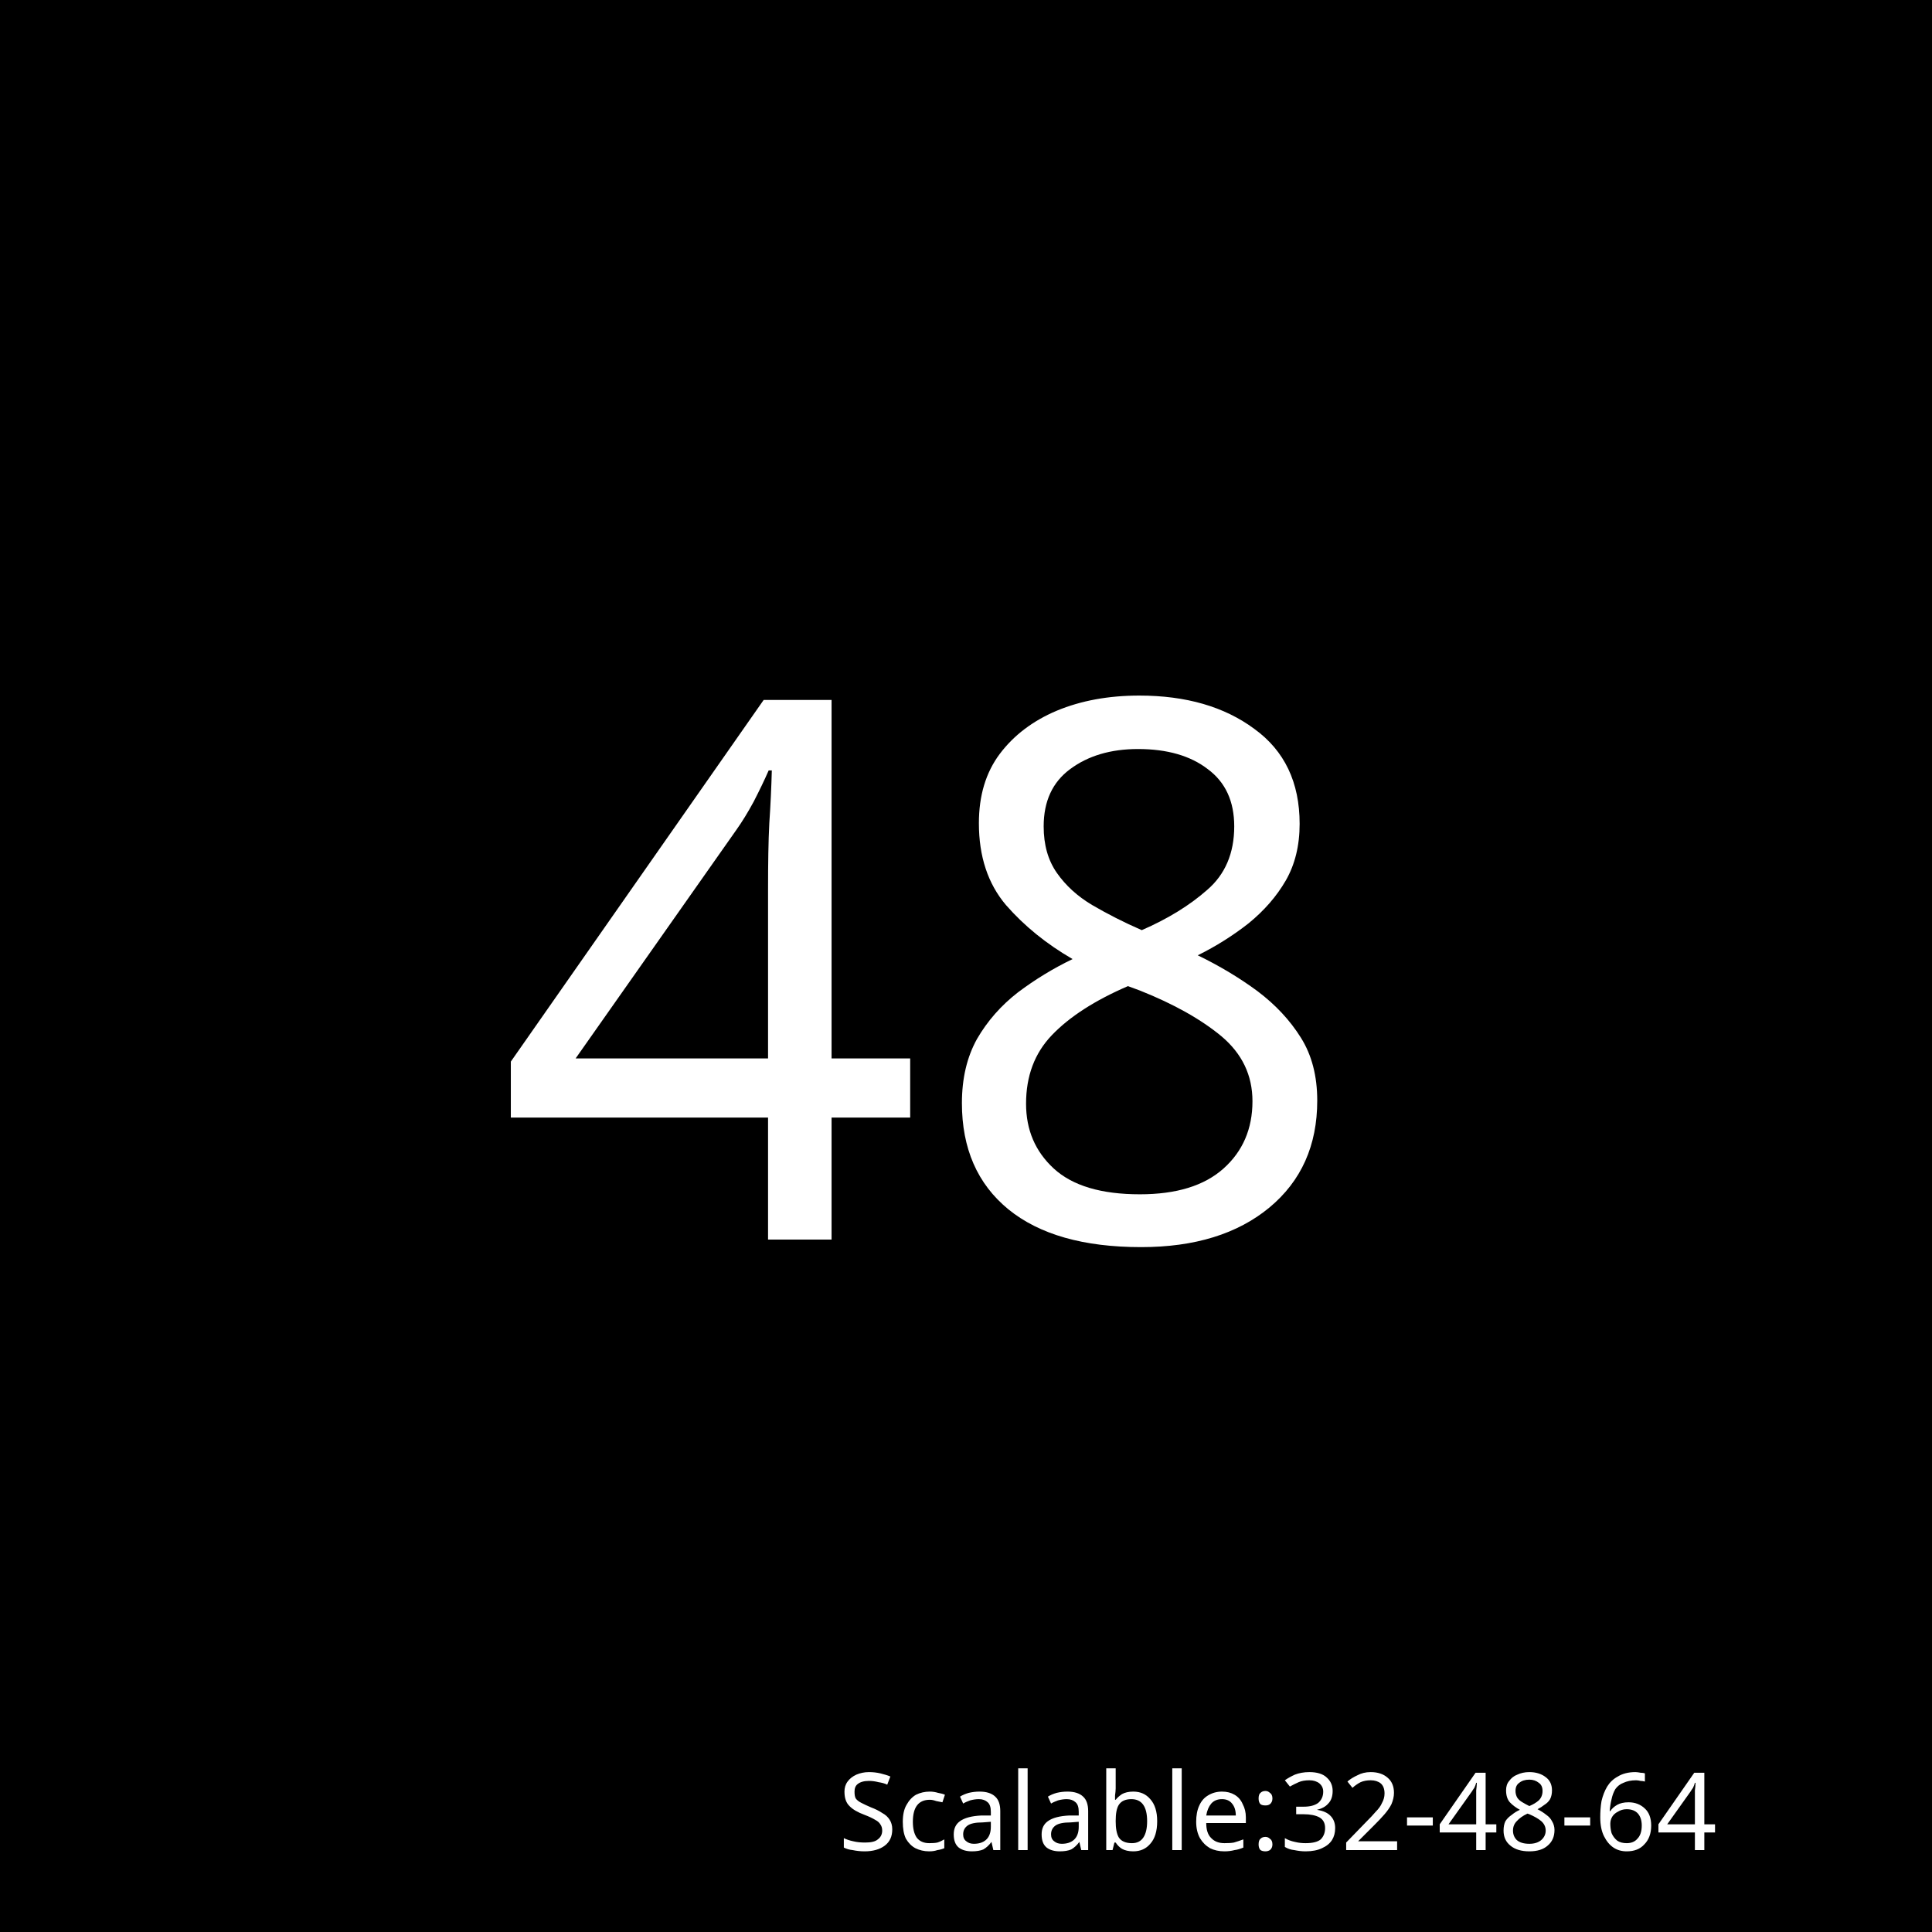
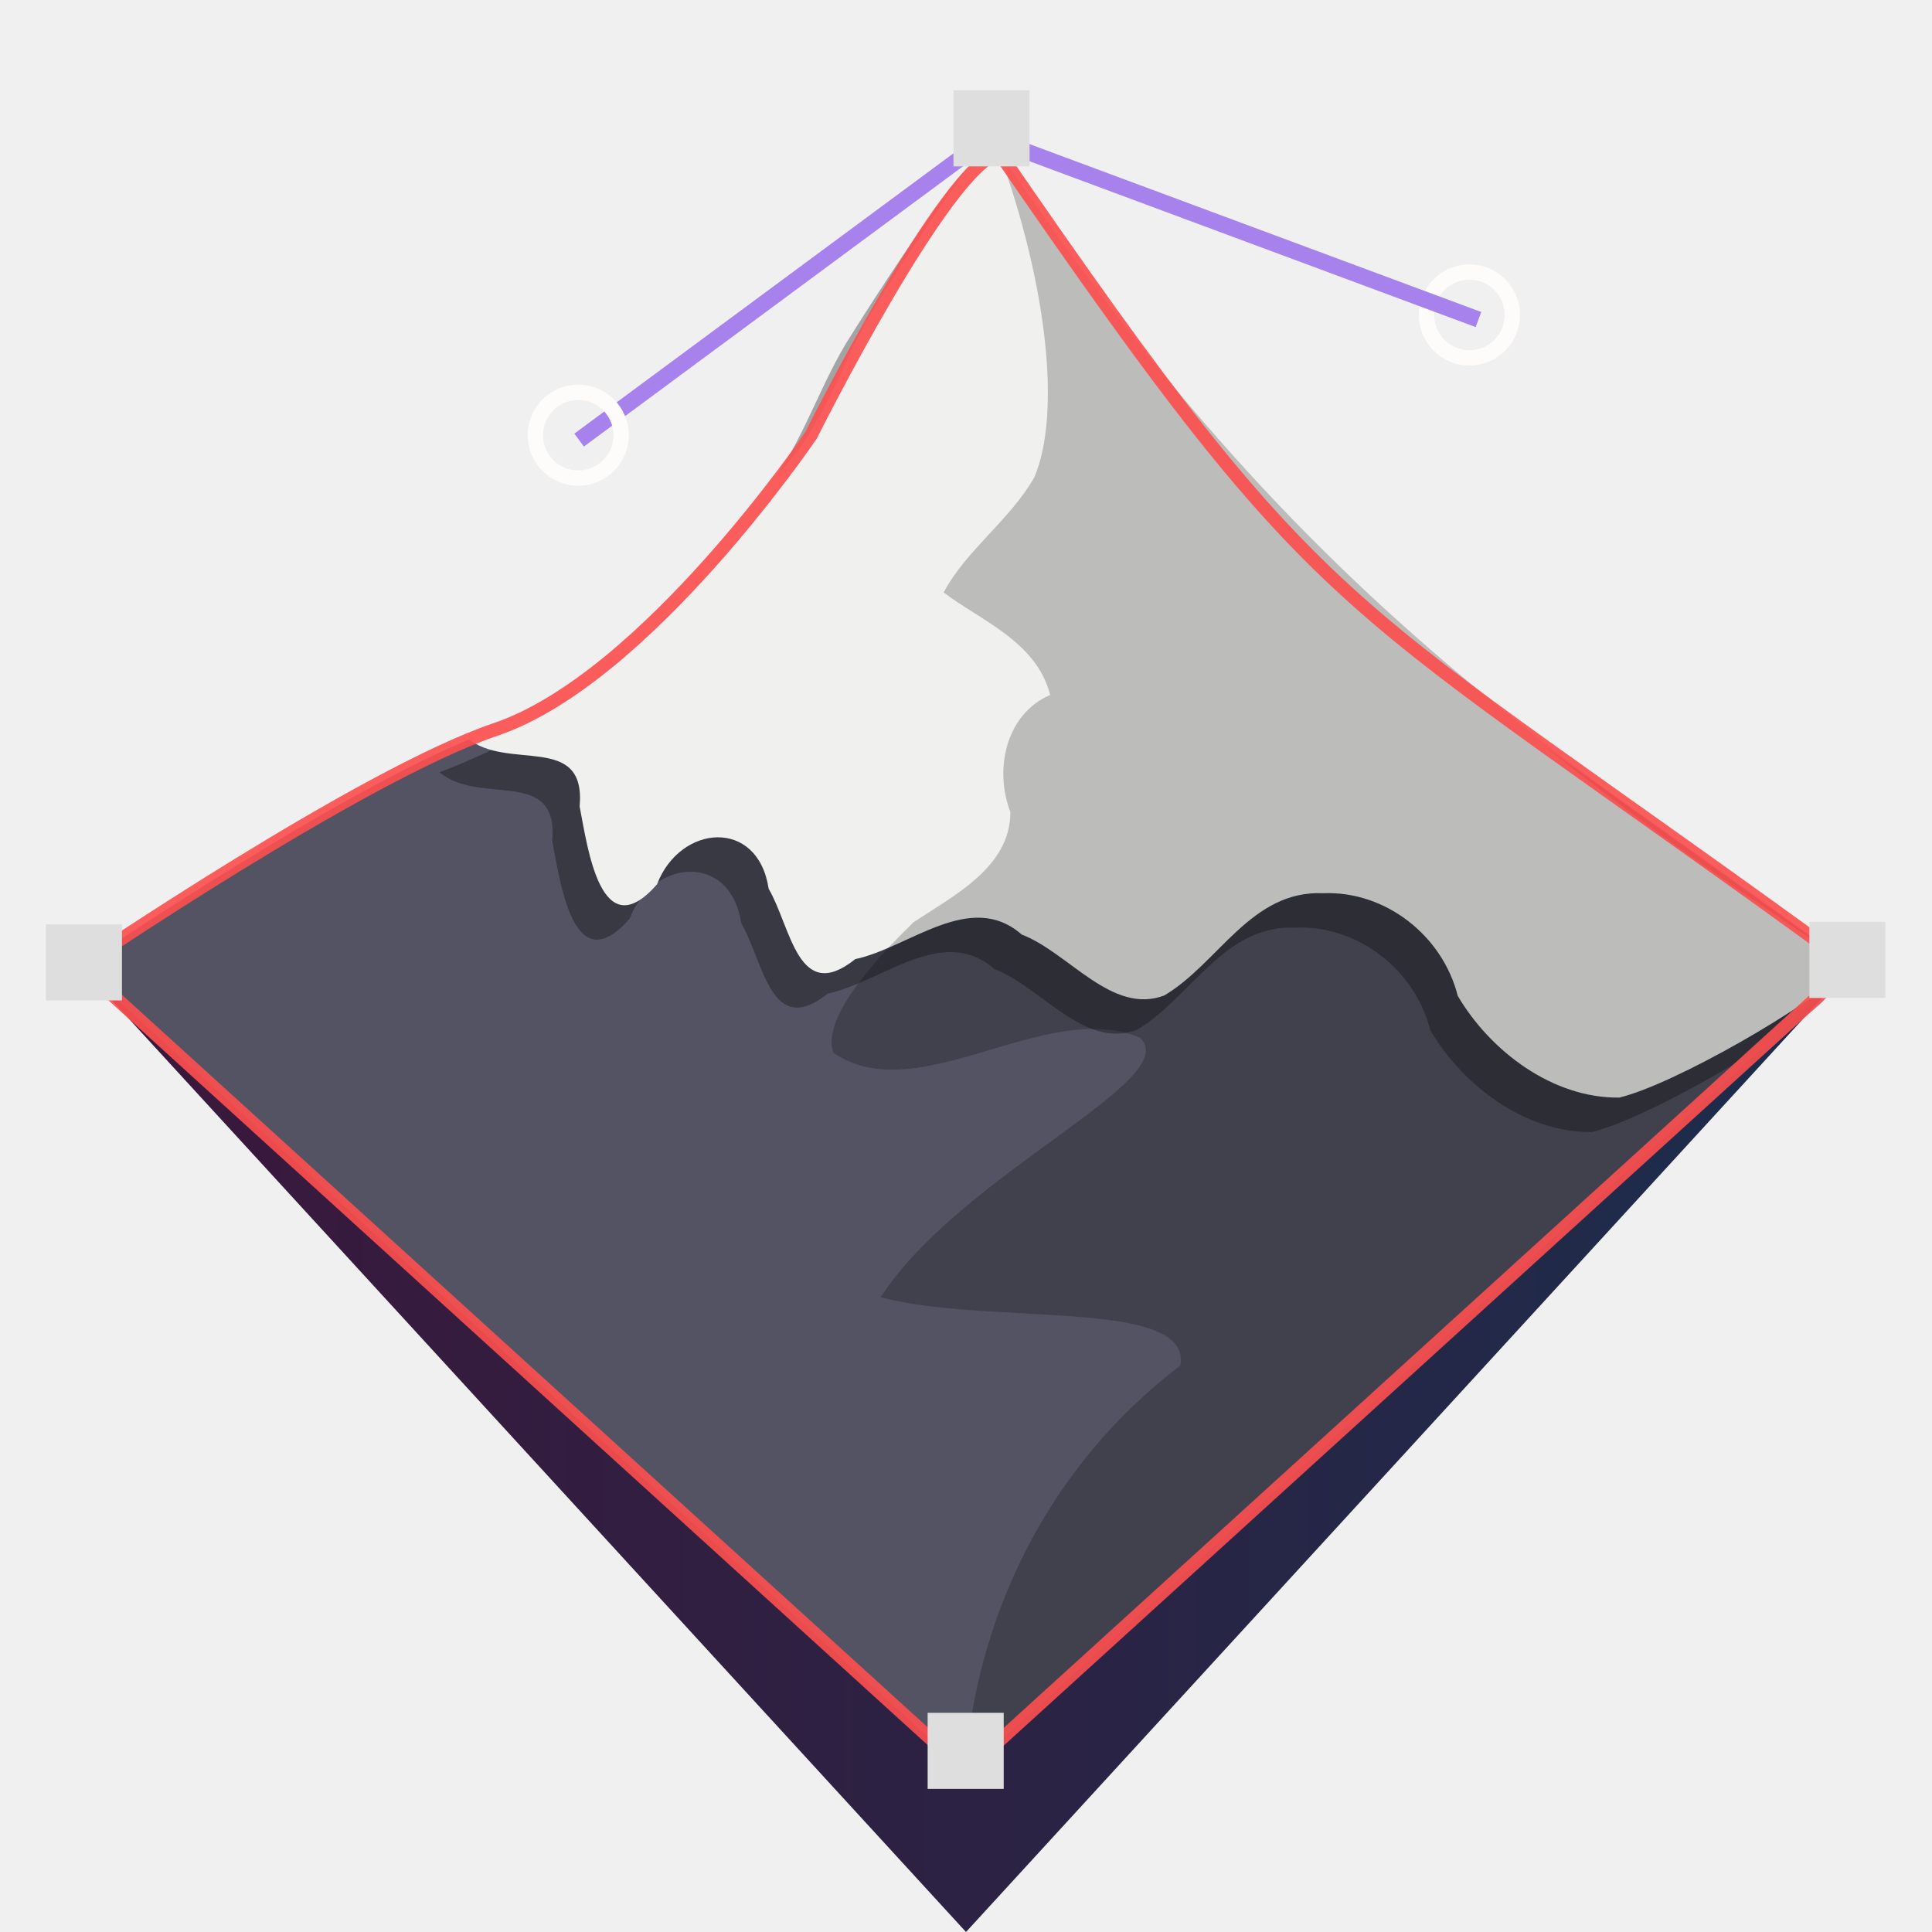
- <svg xmlns="http://www.w3.org/2000/svg" height="48" viewBox="0 0 48 48" width="48" id="svg2" version="1.1" enable-background="new">
-   <defs id="defs22" />
+ <svg xmlns="http://www.w3.org/2000/svg" xmlns:xlink="http://www.w3.org/1999/xlink" height="48" viewBox="0 0 48 48" width="48" id="svg2" version="1.1" enable-background="new">
+   <defs id="defs22">
+     <linearGradient id="linearGradient4830">
+       <stop style="stop-color:#3b173b;stop-opacity:1" offset="0" id="stop4826" />
+       <stop style="stop-color:#1c2d4c;stop-opacity:1" offset="1" id="stop4828" />
+     </linearGradient>
+     <linearGradient xlink:href="#linearGradient4830" id="linearGradient4832" x1="2" y1="35.339" x2="46" y2="35.339" gradientUnits="userSpaceOnUse" />
+     <linearGradient xlink:href="#linearGradient4830" id="linearGradient5050" gradientUnits="userSpaceOnUse" x1="2" y1="35.339" x2="46" y2="35.339" />
+   </defs>
  <g id="layer1" style="display:inline">
-     <g id="layer5" style="display:inline">
+     <g id="layer5" style="display:none">
      <rect y="-40" x="-40" height="16" width="16" id="frame_16" style="color:#000000;clip-rule:nonzero;display:block;overflow:visible;visibility:visible;opacity:1;isolation:auto;mix-blend-mode:normal;color-interpolation:sRGB;color-interpolation-filters:linearRGB;solid-color:#000000;solid-opacity:1;vector-effect:none;fill:#000000;fill-opacity:1;fill-rule:nonzero;stroke:#ff24f7;stroke-width:0;stroke-linecap:square;stroke-linejoin:miter;stroke-miterlimit:4;stroke-dasharray:none;stroke-dashoffset:0;stroke-opacity:0.995;marker:none;marker-start:none;marker-mid:none;marker-end:none;paint-order:normal;color-rendering:auto;image-rendering:auto;shape-rendering:auto;text-rendering:auto;enable-background:accumulate" />
      <text id="txt_16" y="-29.088" x="-37.279" style="font-size:8px;line-height:1000%;font-family:sans-serif;letter-spacing:0px;word-spacing:0px;display:inline;opacity:1;fill:#ffffff;fill-opacity:1;stroke:none;stroke-width:0.072px;stroke-linecap:butt;stroke-linejoin:miter;stroke-opacity:1" xml:space="preserve">
        <tspan style="font-size:8px;fill:#ffffff;fill-opacity:1;stroke:none;stroke-width:0.072px" y="-29.088" x="-37.279" id="tspan4768-6">16</tspan>
      </text>
    </g>
-     <g id="layer6" />
+     <g id="layer6">
+       <path style="fill:#dcdee0;fill-opacity:1;fill-rule:evenodd;stroke:none;stroke-width:0.373px;stroke-linecap:butt;stroke-linejoin:miter;stroke-opacity:1" d="m -32,-40 -8,10.4 8,5.6 8,-5.6 z m 0,14.917 6.866,-4.917 -1.89,-2 -1.89,0.798 -1.89,-1.773 -1.89,0.975 -2.472,-2 -3.657,4 z" id="path4171-2" />
+     </g>
  </g>
  <g id="layer2">
-     <g id="layer7">
+     <g id="layer7" style="display:none">
      <rect style="color:#000000;clip-rule:nonzero;display:block;overflow:visible;visibility:visible;opacity:1;isolation:auto;mix-blend-mode:normal;color-interpolation:sRGB;color-interpolation-filters:linearRGB;solid-color:#000000;solid-opacity:1;vector-effect:none;fill:#000000;fill-opacity:0.995;fill-rule:nonzero;stroke:#ff24f7;stroke-width:0;stroke-linecap:square;stroke-linejoin:miter;stroke-miterlimit:4;stroke-dasharray:none;stroke-dashoffset:0;stroke-opacity:0.995;marker:none;marker-start:none;marker-mid:none;marker-end:none;paint-order:normal;color-rendering:auto;image-rendering:auto;shape-rendering:auto;text-rendering:auto;enable-background:accumulate" id="frame_24" width="24" height="24" x="-24" y="-24" />
      <text id="txt_24" y="-8.042" x="-18.88" style="font-size:10.667px;line-height:1000%;font-family:sans-serif;letter-spacing:0px;word-spacing:0px;display:inline;opacity:1;fill:#ffffff;fill-opacity:1;stroke:none;stroke-width:0.112px;stroke-linecap:butt;stroke-linejoin:miter;stroke-opacity:1" xml:space="preserve">
        <tspan id="tspan4835-2-5" style="font-size:10.667px;fill:#ffffff;fill-opacity:1;stroke:none;stroke-width:0.112px" y="-8.042" x="-18.88">24</tspan>
      </text>
    </g>
-     <g id="layer8" style="display:inline" />
+     <g id="layer8" style="display:inline">
+       <path style="display:inline;fill:#dcdee0;fill-opacity:1;fill-rule:evenodd;stroke:none;stroke-width:0.513px;stroke-linecap:butt;stroke-linejoin:miter;stroke-opacity:1" d="m -12,-23 -11,14.301 11,7.699 11,-7.699 z m 0,20.51 9.441,-6.76 -2.598,-2.75 -2.598,1.097 -2.598,-2.438 -2.598,1.341 -3.4,-2.75 -5.029,5.5 z" id="path4171-2-3" />
+     </g>
  </g>
  <g id="layer3" style="display:inline">
-     <g id="layer9">
+     <g id="layer9" style="display:none">
      <rect y="4.5367432e-07" x="-6.8969723e-07" height="48" width="48" id="frame_48" style="color:#000000;clip-rule:nonzero;display:block;overflow:visible;visibility:visible;opacity:1;isolation:auto;mix-blend-mode:normal;color-interpolation:sRGB;color-interpolation-filters:linearRGB;solid-color:#000000;solid-opacity:1;vector-effect:none;fill:#000000;fill-opacity:1;fill-rule:nonzero;stroke:#ff24f7;stroke-width:0;stroke-linecap:square;stroke-linejoin:miter;stroke-miterlimit:4;stroke-dasharray:none;stroke-dashoffset:0;stroke-opacity:0.995;marker:none;marker-start:none;marker-mid:none;marker-end:none;paint-order:normal;color-rendering:auto;image-rendering:auto;shape-rendering:auto;text-rendering:auto;enable-background:accumulate" />
      <text xml:space="preserve" style="font-size:18.667px;line-height:1000%;font-family:sans-serif;letter-spacing:0px;word-spacing:0px;display:inline;opacity:1;fill:#ffffff;fill-opacity:1;stroke:none;stroke-width:0.112px;stroke-linecap:butt;stroke-linejoin:miter;stroke-opacity:1" x="12.301" y="30.795" id="txt_48">
        <tspan x="12.301" y="30.795" style="font-size:18.667px;fill:#ffffff;fill-opacity:1;stroke:none;stroke-width:0.112px" id="tspan5049-1">48</tspan>
      </text>
-       <text xml:space="preserve" style="font-size:2.667px;line-height:1000%;font-family:sans-serif;letter-spacing:0px;word-spacing:0px;display:inline;opacity:1;fill:#ffffff;fill-opacity:1;stroke:none;stroke-width:0.059px;stroke-linecap:butt;stroke-linejoin:miter;stroke-opacity:1" x="20.824" y="45.962" id="txt_scalable_32_48">
-         <tspan x="20.824" y="45.962" style="font-size:2.667px;fill:#ffffff;fill-opacity:1;stroke:none;stroke-width:0.059px" id="tspan5049-1-6">Scalable:32-48-64</tspan>
+       <text xml:space="preserve" style="font-size:2.667px;line-height:1000%;font-family:sans-serif;letter-spacing:0px;word-spacing:0px;opacity:1;fill:#ffffff;fill-opacity:0.074;stroke:none;stroke-width:0.059px;stroke-linecap:butt;stroke-linejoin:miter;stroke-opacity:1" x="20.824" y="45.962" id="txt_scalable_32_48">
+         <tspan x="20.824" y="45.962" style="font-size:2.667px;fill:#ffffff;fill-opacity:0.074;stroke:none;stroke-width:0.059px" id="tspan5049-1-6">Scalable:32-48-64</tspan>
      </text>
    </g>
-     <g id="layer10" />
+     <g id="layer13" style="display:inline">
+       <g id="g4910">
+         <path d="m 24.827,3.8 c -1.315,0.283 -4.674,7.01 -4.674,7.01 0,0 -4.092,6.045 -7.844,7.314 C 8.994,19.245 2,24 2,24 l 22,20 22,-20 C 33.053,14.553 33.144,15.892 24.827,3.8 Z" style="fill:#535363;fill-opacity:1;fill-rule:nonzero;stroke:none;stroke-width:0.028" id="path52" />
+         <path style="fill:#000000;fill-opacity:0.319;fill-rule:nonzero;stroke:none;stroke-width:0.028" d="m 10.922,19.188 c 1.002,0.845 2.961,-0.149 2.798,1.704 0.201,1.033 0.527,3.532 1.923,1.933 0.572,-1.494 2.506,-1.656 2.773,0.111 0.561,0.963 0.73,2.885 2.152,1.748 1.341,-0.284 2.857,-1.73 4.136,-0.61 1.171,0.448 2.235,2.005 3.542,1.513 1.349,-0.8 2.153,-2.619 3.947,-2.54 1.546,-0.064 2.968,1.055 3.343,2.549 0.806,1.374 2.362,2.551 4.015,2.528 1.346,-0.324 4.737,-2.263 5.767,-3.271 -4.992,-3.34 -14,-9.176 -21.395,-20.561 -0.965,1.206 -2.03,2.848 -2.897,4.227 -0.85,1.418 -1.274,3.088 -2.517,4.233 -3.066,3.612 -4.053,5.086 -7.588,6.433 z" id="path4843" />
+         <path id="path58" d="m 11.603,18.333 c 1.002,0.845 2.961,-0.149 2.798,1.704 0.201,1.033 0.527,3.532 1.923,1.933 0.572,-1.494 2.506,-1.656 2.773,0.111 0.561,0.963 0.73,2.885 2.152,1.748 1.341,-0.284 2.857,-1.73 4.136,-0.61 1.171,0.448 2.235,2.005 3.542,1.513 1.349,-0.8 2.153,-2.619 3.947,-2.54 1.546,-0.064 2.968,1.055 3.343,2.549 0.806,1.374 2.362,2.551 4.015,2.528 C 41.578,26.947 44.97,25.008 46,24 41.008,20.66 32,14.824 24.605,3.439 23.64,4.645 22.576,6.287 21.708,7.666 20.858,9.084 20.434,10.754 19.191,11.9 16.125,15.511 15.137,16.986 11.603,18.333 Z" style="fill:#f0f0ef;fill-opacity:1;fill-rule:nonzero;stroke:none;stroke-width:0.028" />
+         <path id="path60" d="m 25.698,11.858 c -0.606,1.064 -1.693,1.806 -2.253,2.861 0.901,0.691 2.31,1.215 2.645,2.546 -1.109,0.482 -1.392,1.861 -0.988,2.907 0.007,1.374 -1.416,2.082 -2.408,2.743 -0.626,0.613 -2.334,2.313 -1.988,3.242 2.102,1.437 5.255,-1.366 7.616,-0.376 1.105,1.056 -4.429,3.358 -6.443,6.446 2.638,0.719 7.753,0.002 7.446,1.698 C 24,38 24,44 24,44 l 22,-20 c -8.441,-6 -14,-9.642 -21.173,-20.2 1.188,3.287 1.541,6.473 0.871,8.058 z" style="fill:#000000;fill-opacity:0.215;fill-rule:nonzero;stroke:none;stroke-width:0.028" />
+         <path d="m 10.534,28.975 -0.03,0.018 0.033,-0.007 z" style="fill:#545374;fill-opacity:1;fill-rule:nonzero;stroke:none;stroke-width:0.016" id="path70" />
+         <path id="path4824" d="m 2,24 22,20 22,-20 -22,24 z" style="fill:url(#linearGradient4832);fill-opacity:1;fill-rule:evenodd;stroke:none;stroke-width:1px;stroke-linecap:butt;stroke-linejoin:miter;stroke-opacity:1" />
+         <path id="path4845" d="M 14.388,10.934 24.684,3.322 v 0" style="fill:#000000;fill-opacity:0.215;fill-rule:evenodd;stroke:#a782ec;stroke-width:0.4;stroke-linecap:butt;stroke-linejoin:miter;stroke-miterlimit:4;stroke-dasharray:none;stroke-opacity:1" />
+         <circle r="1.066" cy="10.812" cx="14.366" id="path4847" style="color:#000000;clip-rule:nonzero;display:block;overflow:visible;visibility:visible;opacity:1;isolation:auto;mix-blend-mode:normal;color-interpolation:sRGB;color-interpolation-filters:linearRGB;solid-color:#000000;solid-opacity:1;vector-effect:none;fill:none;fill-opacity:0.319;fill-rule:nonzero;stroke:#fefbfb;stroke-width:0.381;stroke-linecap:round;stroke-linejoin:miter;stroke-miterlimit:4;stroke-dasharray:none;stroke-dashoffset:0;stroke-opacity:1;marker:none;marker-start:none;marker-mid:none;marker-end:none;paint-order:fill markers stroke;color-rendering:auto;image-rendering:auto;shape-rendering:auto;text-rendering:auto;enable-background:accumulate" />
+         <circle r="1.066" style="color:#000000;clip-rule:nonzero;display:block;overflow:visible;visibility:visible;opacity:1;isolation:auto;mix-blend-mode:normal;color-interpolation:sRGB;color-interpolation-filters:linearRGB;solid-color:#000000;solid-opacity:1;vector-effect:none;fill:none;fill-opacity:0.319;fill-rule:nonzero;stroke:#fefbfb;stroke-width:0.381;stroke-linecap:round;stroke-linejoin:miter;stroke-miterlimit:4;stroke-dasharray:none;stroke-dashoffset:0;stroke-opacity:1;marker:none;marker-start:none;marker-mid:none;marker-end:none;paint-order:fill markers stroke;color-rendering:auto;image-rendering:auto;shape-rendering:auto;text-rendering:auto;enable-background:accumulate" id="circle4849" cx="36.507" cy="7.825" />
+         <path style="fill:#000000;fill-opacity:0.215;fill-rule:evenodd;stroke:#a782ec;stroke-width:0.4;stroke-linecap:butt;stroke-linejoin:miter;stroke-miterlimit:4;stroke-dasharray:none;stroke-opacity:1" d="m 24.73,3.478 12.002,4.461 v 0" id="path4853" />
+         <path id="path4857" style="fill:none;fill-opacity:1;fill-rule:nonzero;stroke:#fc4f4f;stroke-width:0.328;stroke-miterlimit:4;stroke-dasharray:none;stroke-opacity:0.916" d="m 24.827,3.8 c -1.315,0.283 -4.674,7.01 -4.674,7.01 0,0 -4.092,6.045 -7.844,7.314 C 8.994,19.245 2,24 2,24 l 22,20 22,-20 C 33.053,14.553 33.144,15.892 24.827,3.8 Z" />
+         <rect style="color:#000000;clip-rule:nonzero;display:block;overflow:visible;visibility:visible;opacity:1;isolation:auto;mix-blend-mode:normal;color-interpolation:sRGB;color-interpolation-filters:linearRGB;solid-color:#000000;solid-opacity:1;vector-effect:none;fill:#dedede;fill-opacity:1;fill-rule:nonzero;stroke:none;stroke-width:0.381;stroke-linecap:round;stroke-linejoin:miter;stroke-miterlimit:4;stroke-dasharray:none;stroke-dashoffset:0;stroke-opacity:1;marker:none;marker-start:none;marker-mid:none;marker-end:none;paint-order:fill markers stroke;color-rendering:auto;image-rendering:auto;shape-rendering:auto;text-rendering:auto;enable-background:accumulate" id="rect4859" width="1.89" height="1.89" x="1.14" y="22.965" />
+         <rect y="42.555" x="23.047" height="1.89" width="1.89" id="rect4861" style="color:#000000;clip-rule:nonzero;display:block;overflow:visible;visibility:visible;opacity:1;isolation:auto;mix-blend-mode:normal;color-interpolation:sRGB;color-interpolation-filters:linearRGB;solid-color:#000000;solid-opacity:1;vector-effect:none;fill:#dedede;fill-opacity:1;fill-rule:nonzero;stroke:none;stroke-width:0.381;stroke-linecap:round;stroke-linejoin:miter;stroke-miterlimit:4;stroke-dasharray:none;stroke-dashoffset:0;stroke-opacity:1;marker:none;marker-start:none;marker-mid:none;marker-end:none;paint-order:fill markers stroke;color-rendering:auto;image-rendering:auto;shape-rendering:auto;text-rendering:auto;enable-background:accumulate" />
+         <rect style="color:#000000;clip-rule:nonzero;display:block;overflow:visible;visibility:visible;opacity:1;isolation:auto;mix-blend-mode:normal;color-interpolation:sRGB;color-interpolation-filters:linearRGB;solid-color:#000000;solid-opacity:1;vector-effect:none;fill:#dedede;fill-opacity:1;fill-rule:nonzero;stroke:none;stroke-width:0.381;stroke-linecap:round;stroke-linejoin:miter;stroke-miterlimit:4;stroke-dasharray:none;stroke-dashoffset:0;stroke-opacity:1;marker:none;marker-start:none;marker-mid:none;marker-end:none;paint-order:fill markers stroke;color-rendering:auto;image-rendering:auto;shape-rendering:auto;text-rendering:auto;enable-background:accumulate" id="rect4863" width="1.89" height="1.89" x="44.953" y="22.904" />
+         <rect y="2.244" x="23.689" height="1.89" width="1.89" id="rect4851" style="color:#000000;clip-rule:nonzero;display:block;overflow:visible;visibility:visible;opacity:1;isolation:auto;mix-blend-mode:normal;color-interpolation:sRGB;color-interpolation-filters:linearRGB;solid-color:#000000;solid-opacity:1;vector-effect:none;fill:#dedede;fill-opacity:1;fill-rule:nonzero;stroke:none;stroke-width:0.381;stroke-linecap:round;stroke-linejoin:miter;stroke-miterlimit:4;stroke-dasharray:none;stroke-dashoffset:0;stroke-opacity:1;marker:none;marker-start:none;marker-mid:none;marker-end:none;paint-order:fill markers stroke;color-rendering:auto;image-rendering:auto;shape-rendering:auto;text-rendering:auto;enable-background:accumulate" />
+       </g>
+     </g>
  </g>
  <g id="layer4" style="display:inline">
-     <g id="layer11">
+     <g id="layer11" style="display:none">
      <rect y="48" x="48" height="256" width="256" id="frame_256" style="color:#000000;clip-rule:nonzero;display:inline;overflow:visible;visibility:visible;opacity:1;isolation:auto;mix-blend-mode:normal;color-interpolation:sRGB;color-interpolation-filters:linearRGB;solid-color:#000000;solid-opacity:1;vector-effect:none;fill:#000000;fill-opacity:1;fill-rule:nonzero;stroke:#ff24f7;stroke-width:0;stroke-linecap:square;stroke-linejoin:miter;stroke-miterlimit:4;stroke-dasharray:none;stroke-dashoffset:0;stroke-opacity:0.995;marker:none;marker-start:none;marker-mid:none;marker-end:none;paint-order:normal;color-rendering:auto;image-rendering:auto;shape-rendering:auto;text-rendering:auto;enable-background:accumulate" />
      <text xml:space="preserve" style="font-size:64px;line-height:0%;font-family:sans-serif;letter-spacing:0px;word-spacing:0px;display:inline;opacity:1;fill:#ffffff;fill-opacity:1;stroke:none;stroke-width:0.131px;stroke-linecap:butt;stroke-linejoin:miter;stroke-opacity:1" x="114.562" y="199.297" id="txt_256">
        <tspan x="114.562" y="199.297" style="font-size:64px;line-height:0%;fill:#ffffff;fill-opacity:1;stroke:none;stroke-width:0.131px" id="tspan5069-6">256</tspan>
      </text>
      <text xml:space="preserve" style="font-size:14.699px;line-height:1000%;font-family:sans-serif;letter-spacing:0px;word-spacing:0px;display:inline;opacity:1;fill:#ffffff;fill-opacity:1;stroke:none;stroke-width:0.324px;stroke-linecap:butt;stroke-linejoin:miter;stroke-opacity:1" x="166.945" y="295.773" id="txt_scalable_64_512">
        <tspan x="166.945" y="295.773" style="font-size:16px;fill:#ffffff;fill-opacity:1;stroke:none;stroke-width:0.324px" id="tspan5049-1-6-6">Scalable:64-512</tspan>
      </text>
    </g>
-     <g id="layer12" style="display:inline" />
+     <g id="layer12" style="display:inline">
+       <g transform="matrix(5.470102,0,0,5.470102,44.76538,38.57987)" style="display:inline" id="g4910-9">
+         <path d="m 24.827,3.8 c -1.315,0.283 -4.674,7.01 -4.674,7.01 0,0 -4.092,6.045 -7.844,7.314 C 8.994,19.245 2,24 2,24 l 22,20 22,-20 C 33.053,14.553 33.144,15.892 24.827,3.8 Z" style="fill:#535363;fill-opacity:1;fill-rule:nonzero;stroke:none;stroke-width:0.028" id="path52-3" />
+         <path style="fill:#000000;fill-opacity:0.319;fill-rule:nonzero;stroke:none;stroke-width:0.028" d="m 10.922,19.188 c 1.002,0.845 2.961,-0.149 2.798,1.704 0.201,1.033 0.527,3.532 1.923,1.933 0.572,-1.494 2.506,-1.656 2.773,0.111 0.561,0.963 0.73,2.885 2.152,1.748 1.341,-0.284 2.857,-1.73 4.136,-0.61 1.171,0.448 2.235,2.005 3.542,1.513 1.349,-0.8 2.153,-2.619 3.947,-2.54 1.546,-0.064 2.968,1.055 3.343,2.549 0.806,1.374 2.362,2.551 4.015,2.528 1.346,-0.324 4.737,-2.263 5.767,-3.271 -4.992,-3.34 -14,-9.176 -21.395,-20.561 -0.965,1.206 -2.03,2.848 -2.897,4.227 -0.85,1.418 -1.274,3.088 -2.517,4.233 -3.066,3.612 -4.053,5.086 -7.588,6.433 z" id="path4843-1" />
+         <path id="path58-9" d="m 11.603,18.333 c 1.002,0.845 2.961,-0.149 2.798,1.704 0.201,1.033 0.527,3.532 1.923,1.933 0.572,-1.494 2.506,-1.656 2.773,0.111 0.561,0.963 0.73,2.885 2.152,1.748 1.341,-0.284 2.857,-1.73 4.136,-0.61 1.171,0.448 2.235,2.005 3.542,1.513 1.349,-0.8 2.153,-2.619 3.947,-2.54 1.546,-0.064 2.968,1.055 3.343,2.549 0.806,1.374 2.362,2.551 4.015,2.528 C 41.578,26.947 44.97,25.008 46,24 41.008,20.66 32,14.824 24.605,3.439 23.64,4.645 22.576,6.287 21.708,7.666 20.858,9.084 20.434,10.754 19.191,11.9 16.125,15.511 15.137,16.986 11.603,18.333 Z" style="fill:#f0f0ef;fill-opacity:1;fill-rule:nonzero;stroke:none;stroke-width:0.028" />
+         <path id="path60-4" d="m 25.698,11.858 c -0.606,1.064 -1.693,1.806 -2.253,2.861 0.901,0.691 2.31,1.215 2.645,2.546 -1.109,0.482 -1.392,1.861 -0.988,2.907 0.007,1.374 -1.416,2.082 -2.408,2.743 -0.626,0.613 -2.334,2.313 -1.988,3.242 2.102,1.437 5.255,-1.366 7.616,-0.376 1.105,1.056 -4.429,3.358 -6.443,6.446 2.638,0.719 7.753,0.002 7.446,1.698 C 24,38 24,44 24,44 l 22,-20 c -8.441,-6 -14,-9.642 -21.173,-20.2 1.188,3.287 1.541,6.473 0.871,8.058 z" style="fill:#000000;fill-opacity:0.215;fill-rule:nonzero;stroke:none;stroke-width:0.028" />
+         <path d="m 10.534,28.975 -0.03,0.018 0.033,-0.007 z" style="fill:#545374;fill-opacity:1;fill-rule:nonzero;stroke:none;stroke-width:0.016" id="path70-7" />
+         <path id="path4824-8" d="m 2,24 22,20 22,-20 -22,24 z" style="fill:url(#linearGradient5050);fill-opacity:1;fill-rule:evenodd;stroke:none;stroke-width:1px;stroke-linecap:butt;stroke-linejoin:miter;stroke-opacity:1" />
+         <path id="path4845-4" d="M 14.388,10.934 24.684,3.322 v 0" style="fill:#000000;fill-opacity:0.215;fill-rule:evenodd;stroke:#a782ec;stroke-width:0.4;stroke-linecap:butt;stroke-linejoin:miter;stroke-miterlimit:4;stroke-dasharray:none;stroke-opacity:1" />
+         <circle r="1.066" cy="10.812" cx="14.366" id="path4847-5" style="color:#000000;clip-rule:nonzero;display:block;overflow:visible;visibility:visible;opacity:1;isolation:auto;mix-blend-mode:normal;color-interpolation:sRGB;color-interpolation-filters:linearRGB;solid-color:#000000;solid-opacity:1;vector-effect:none;fill:none;fill-opacity:0.319;fill-rule:nonzero;stroke:#fefbfb;stroke-width:0.381;stroke-linecap:round;stroke-linejoin:miter;stroke-miterlimit:4;stroke-dasharray:none;stroke-dashoffset:0;stroke-opacity:1;marker:none;marker-start:none;marker-mid:none;marker-end:none;paint-order:fill markers stroke;color-rendering:auto;image-rendering:auto;shape-rendering:auto;text-rendering:auto;enable-background:accumulate" />
+         <circle r="1.066" style="color:#000000;clip-rule:nonzero;display:block;overflow:visible;visibility:visible;opacity:1;isolation:auto;mix-blend-mode:normal;color-interpolation:sRGB;color-interpolation-filters:linearRGB;solid-color:#000000;solid-opacity:1;vector-effect:none;fill:none;fill-opacity:0.319;fill-rule:nonzero;stroke:#fefbfb;stroke-width:0.381;stroke-linecap:round;stroke-linejoin:miter;stroke-miterlimit:4;stroke-dasharray:none;stroke-dashoffset:0;stroke-opacity:1;marker:none;marker-start:none;marker-mid:none;marker-end:none;paint-order:fill markers stroke;color-rendering:auto;image-rendering:auto;shape-rendering:auto;text-rendering:auto;enable-background:accumulate" id="circle4849-0" cx="36.507" cy="7.825" />
+         <path style="fill:#000000;fill-opacity:0.215;fill-rule:evenodd;stroke:#a782ec;stroke-width:0.4;stroke-linecap:butt;stroke-linejoin:miter;stroke-miterlimit:4;stroke-dasharray:none;stroke-opacity:1" d="m 24.73,3.478 12.002,4.461 v 0" id="path4853-3" />
+         <path id="path4857-6" style="fill:none;fill-opacity:1;fill-rule:nonzero;stroke:#fc4f4f;stroke-width:0.328;stroke-miterlimit:4;stroke-dasharray:none;stroke-opacity:0.916" d="m 24.827,3.8 c -1.315,0.283 -4.674,7.01 -4.674,7.01 0,0 -4.092,6.045 -7.844,7.314 C 8.994,19.245 2,24 2,24 l 22,20 22,-20 C 33.86,15.645 32.766,13.975 24.827,3.8 Z" />
+         <rect style="color:#000000;clip-rule:nonzero;display:block;overflow:visible;visibility:visible;opacity:1;isolation:auto;mix-blend-mode:normal;color-interpolation:sRGB;color-interpolation-filters:linearRGB;solid-color:#000000;solid-opacity:1;vector-effect:none;fill:#dedede;fill-opacity:1;fill-rule:nonzero;stroke:none;stroke-width:0.381;stroke-linecap:round;stroke-linejoin:miter;stroke-miterlimit:4;stroke-dasharray:none;stroke-dashoffset:0;stroke-opacity:1;marker:none;marker-start:none;marker-mid:none;marker-end:none;paint-order:fill markers stroke;color-rendering:auto;image-rendering:auto;shape-rendering:auto;text-rendering:auto;enable-background:accumulate" id="rect4859-1" width="1.89" height="1.89" x="1.14" y="22.965" />
+         <rect y="42.555" x="23.047" height="1.89" width="1.89" id="rect4861-0" style="color:#000000;clip-rule:nonzero;display:block;overflow:visible;visibility:visible;opacity:1;isolation:auto;mix-blend-mode:normal;color-interpolation:sRGB;color-interpolation-filters:linearRGB;solid-color:#000000;solid-opacity:1;vector-effect:none;fill:#dedede;fill-opacity:1;fill-rule:nonzero;stroke:none;stroke-width:0.381;stroke-linecap:round;stroke-linejoin:miter;stroke-miterlimit:4;stroke-dasharray:none;stroke-dashoffset:0;stroke-opacity:1;marker:none;marker-start:none;marker-mid:none;marker-end:none;paint-order:fill markers stroke;color-rendering:auto;image-rendering:auto;shape-rendering:auto;text-rendering:auto;enable-background:accumulate" />
+         <rect style="color:#000000;clip-rule:nonzero;display:block;overflow:visible;visibility:visible;opacity:1;isolation:auto;mix-blend-mode:normal;color-interpolation:sRGB;color-interpolation-filters:linearRGB;solid-color:#000000;solid-opacity:1;vector-effect:none;fill:#dedede;fill-opacity:1;fill-rule:nonzero;stroke:none;stroke-width:0.381;stroke-linecap:round;stroke-linejoin:miter;stroke-miterlimit:4;stroke-dasharray:none;stroke-dashoffset:0;stroke-opacity:1;marker:none;marker-start:none;marker-mid:none;marker-end:none;paint-order:fill markers stroke;color-rendering:auto;image-rendering:auto;shape-rendering:auto;text-rendering:auto;enable-background:accumulate" id="rect4863-6" width="1.89" height="1.89" x="44.953" y="22.904" />
+         <rect y="2.244" x="23.689" height="1.89" width="1.89" id="rect4851-3" style="color:#000000;clip-rule:nonzero;display:block;overflow:visible;visibility:visible;opacity:1;isolation:auto;mix-blend-mode:normal;color-interpolation:sRGB;color-interpolation-filters:linearRGB;solid-color:#000000;solid-opacity:1;vector-effect:none;fill:#dedede;fill-opacity:1;fill-rule:nonzero;stroke:none;stroke-width:0.381;stroke-linecap:round;stroke-linejoin:miter;stroke-miterlimit:4;stroke-dasharray:none;stroke-dashoffset:0;stroke-opacity:1;marker:none;marker-start:none;marker-mid:none;marker-end:none;paint-order:fill markers stroke;color-rendering:auto;image-rendering:auto;shape-rendering:auto;text-rendering:auto;enable-background:accumulate" />
+       </g>
+     </g>
  </g>
</svg>
